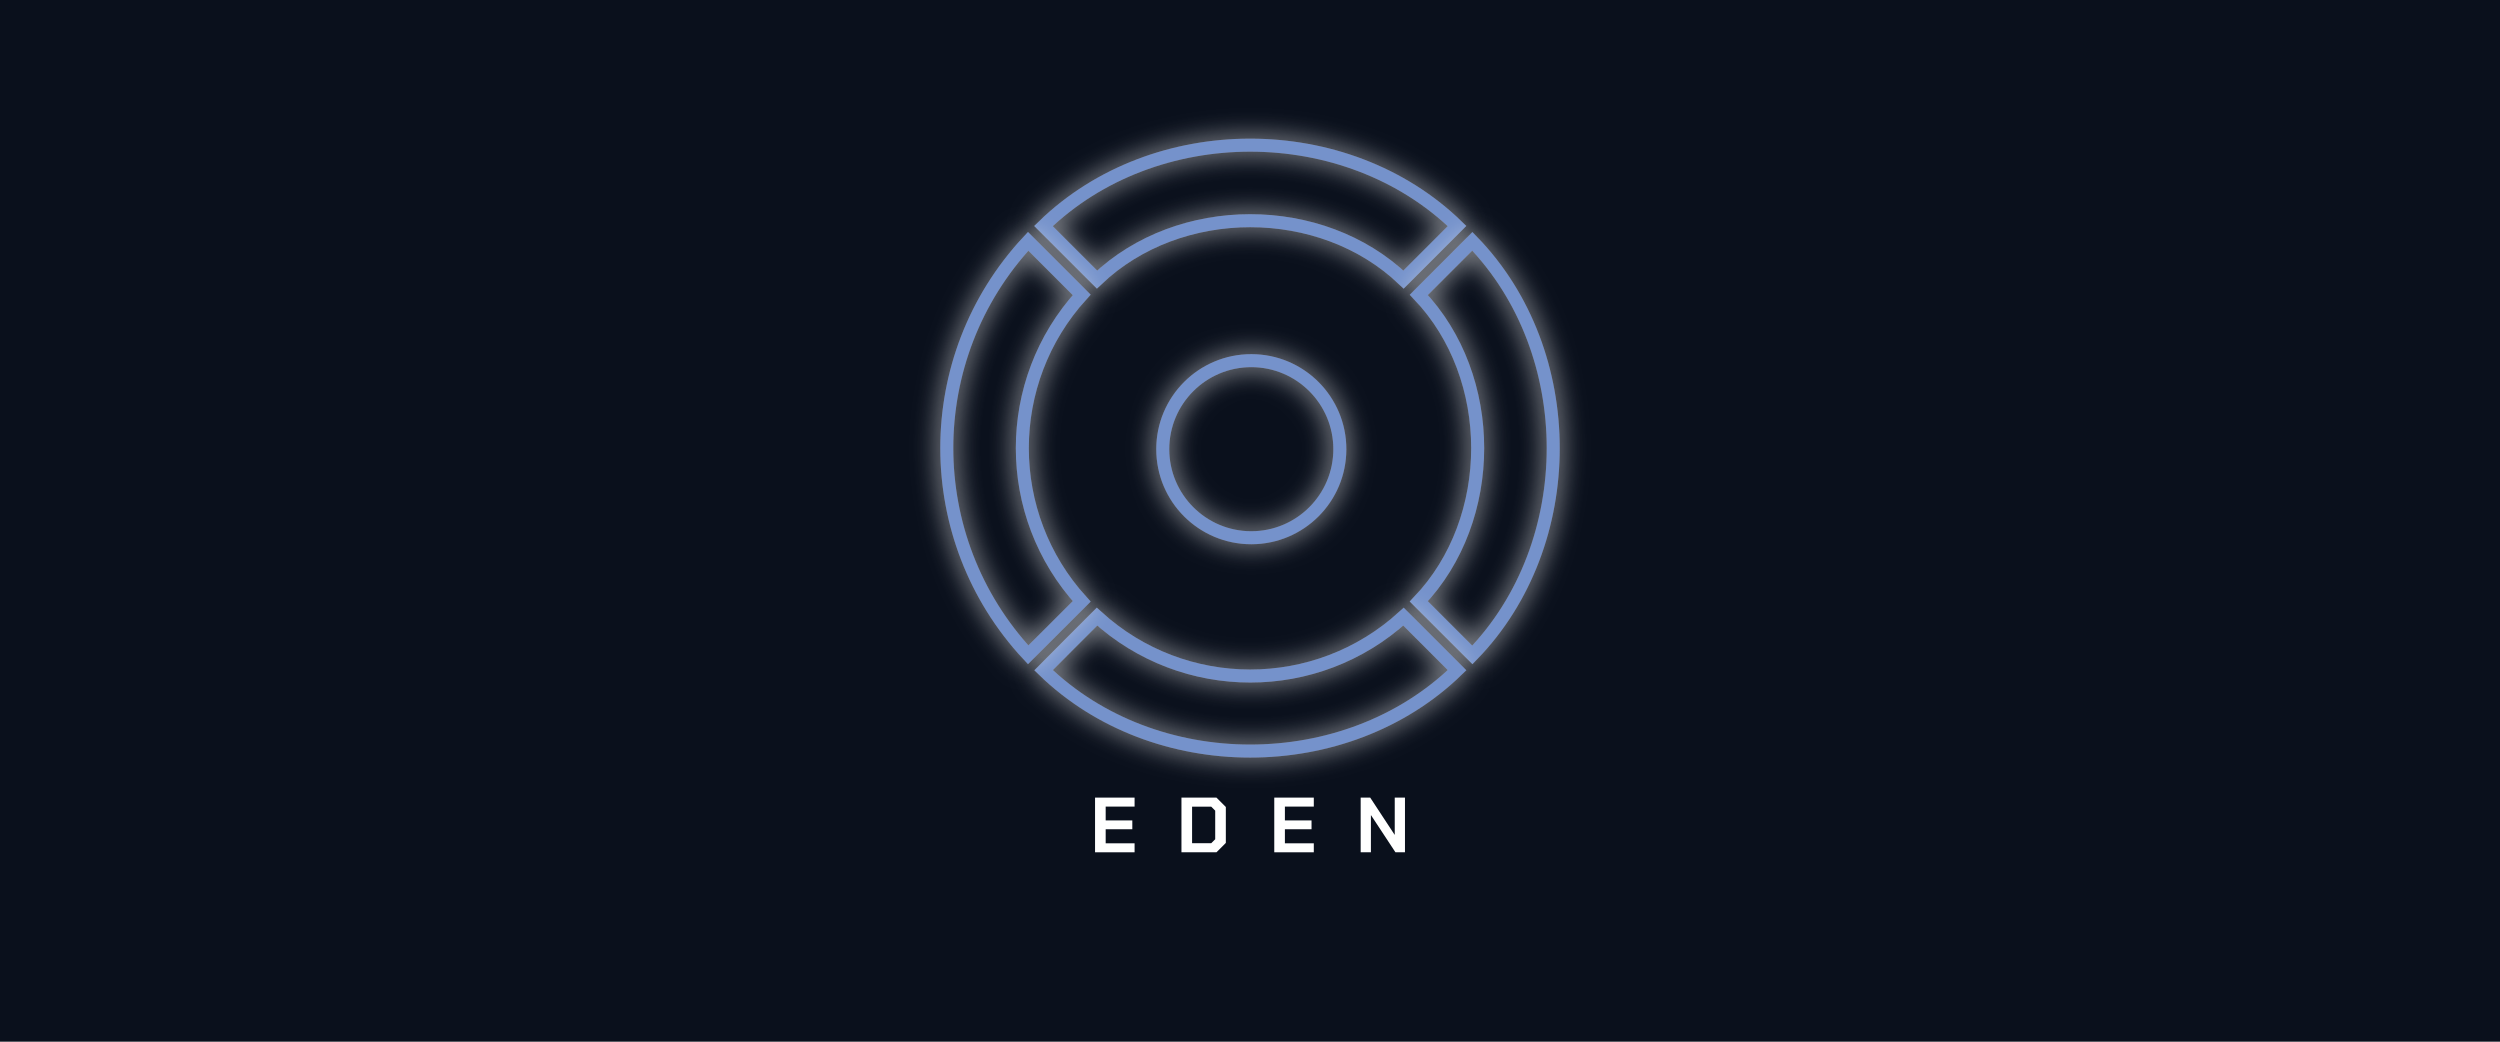
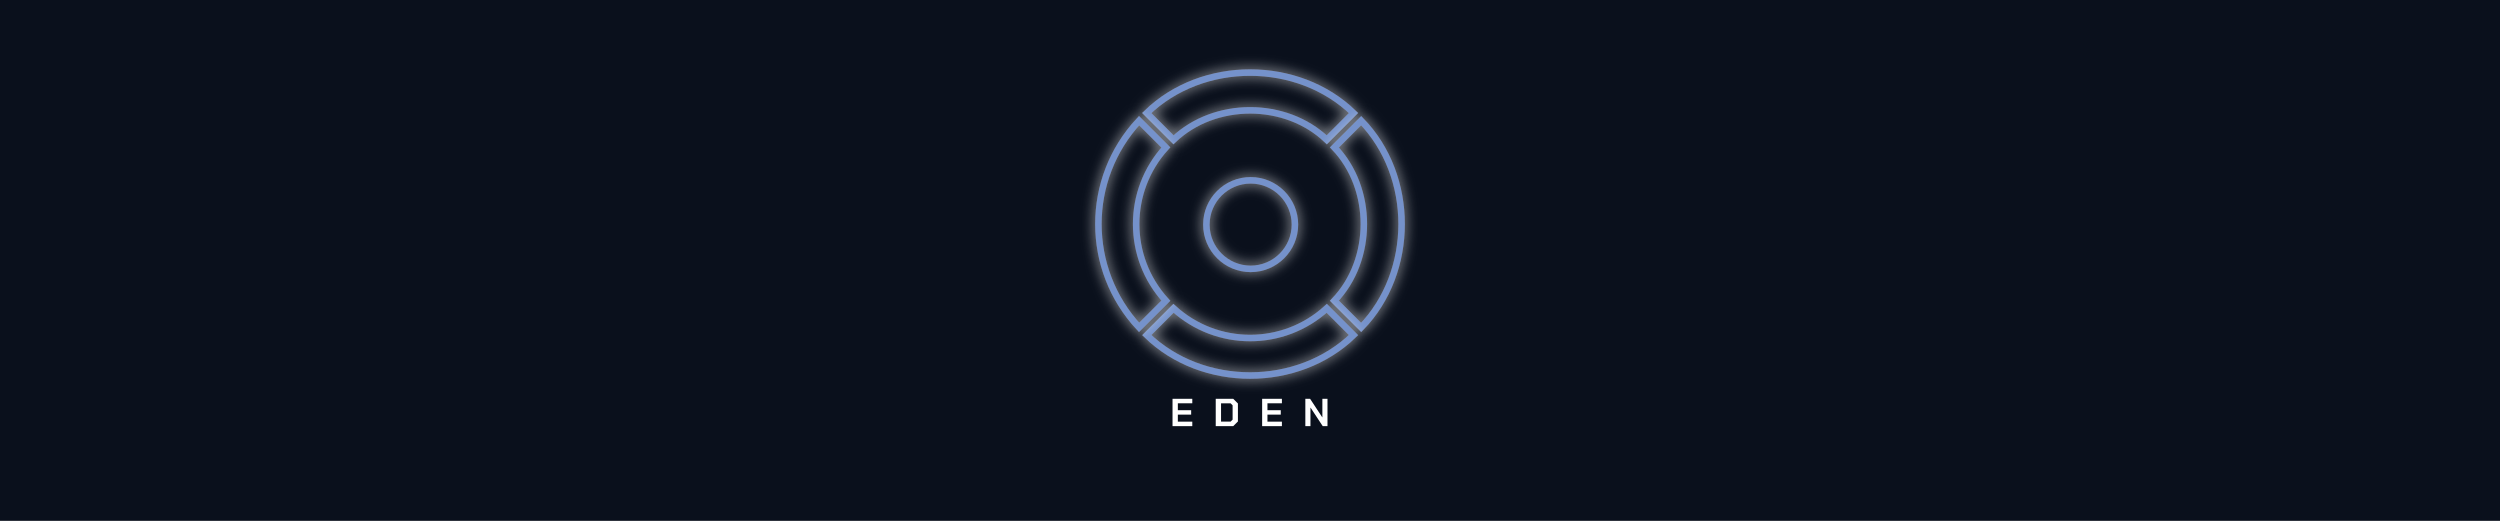
- <svg xmlns="http://www.w3.org/2000/svg" id="Layer_2" data-name="Layer 2" viewBox="0 0 960 400">
+ <svg xmlns="http://www.w3.org/2000/svg" id="Layer_2" data-name="Layer 2" viewBox="0 0 1920 400">
  <defs>
    <style>
      .cls-1 {
        fill: #0a101c;
      }

      .cls-2 {
        fill: #fff;
      }

      .cls-3 {
        filter: url(#outer-glow-1);
      }

      .cls-3, .cls-4, .cls-5, .cls-6, .cls-7 {
        fill: none;
        stroke: #7492cb;
        stroke-miterlimit: 10;
        stroke-width: 5px;
      }

      .cls-4 {
        filter: url(#outer-glow-3);
      }

      .cls-5 {
        filter: url(#outer-glow-4);
      }

      .cls-6 {
        filter: url(#outer-glow-5);
      }

      .cls-7 {
        filter: url(#outer-glow-2);
      }
    </style>
-     <filter id="outer-glow-1" x="382" y="37.5" width="197" height="89" filterUnits="userSpaceOnUse">
+     <filter id="outer-glow-1" x="862" y="37.5" width="197" height="89" filterUnits="userSpaceOnUse">
      <feOffset dx="0" dy="0" />
      <feGaussianBlur result="blur" stdDeviation="5" />
      <feFlood flood-color="#fff" flood-opacity=".75" />
      <feComposite in2="blur" operator="in" />
      <feComposite in="SourceGraphic" />
    </filter>
-     <filter id="outer-glow-2" x="526" y="73.5" width="88" height="197" filterUnits="userSpaceOnUse">
+     <filter id="outer-glow-2" x="1006" y="73.5" width="88" height="197" filterUnits="userSpaceOnUse">
      <feOffset dx="0" dy="0" />
      <feGaussianBlur result="blur-2" stdDeviation="5" />
      <feFlood flood-color="#fff" flood-opacity=".75" />
      <feComposite in2="blur-2" operator="in" />
      <feComposite in="SourceGraphic" />
    </filter>
-     <filter id="outer-glow-3" x="382" y="217.5" width="197" height="89" filterUnits="userSpaceOnUse">
+     <filter id="outer-glow-3" x="862" y="217.5" width="197" height="89" filterUnits="userSpaceOnUse">
      <feOffset dx="0" dy="0" />
      <feGaussianBlur result="blur-3" stdDeviation="5" />
      <feFlood flood-color="#fff" flood-opacity=".75" />
      <feComposite in2="blur-3" operator="in" />
      <feComposite in="SourceGraphic" />
    </filter>
-     <filter id="outer-glow-4" x="346" y="73.5" width="88" height="197" filterUnits="userSpaceOnUse">
+     <filter id="outer-glow-4" x="826" y="73.5" width="88" height="197" filterUnits="userSpaceOnUse">
      <feOffset dx="0" dy="0" />
      <feGaussianBlur result="blur-4" stdDeviation="5" />
      <feFlood flood-color="#fff" flood-opacity=".75" />
      <feComposite in2="blur-4" operator="in" />
      <feComposite in="SourceGraphic" />
    </filter>
-     <filter id="outer-glow-5" x="429" y="120.5" width="103" height="104" filterUnits="userSpaceOnUse">
+     <filter id="outer-glow-5" x="909" y="120.5" width="103" height="104" filterUnits="userSpaceOnUse">
      <feOffset dx="0" dy="0" />
      <feGaussianBlur result="blur-5" stdDeviation="5" />
      <feFlood flood-color="#fff" flood-opacity=".75" />
      <feComposite in2="blur-5" operator="in" />
      <feComposite in="SourceGraphic" />
    </filter>
  </defs>
  <g id="Layer_8" data-name="Layer 8">
-     <rect class="cls-1" width="960" height="400" />
+     <rect class="cls-1" width="1920" height="400" />
    <g>
-       <path id="arco_1" data-name="arco 1" class="cls-3" d="M421.25,107.36c31.6-30.15,86.11-30.14,117.7,0,4-4.03,16.72-16.7,20.56-20.56-42.66-41.39-116.14-41.43-158.82,0,3.8,3.78,16.54,16.55,20.56,20.56Z" />
-       <path id="arco_2" data-name="arco 2" class="cls-7" d="M565.38,92.67c-3.77,3.79-16.56,16.54-20.56,20.56,30.15,31.6,30.14,86.11,0,117.7,4.04,4.01,16.7,16.72,20.56,20.56,41.41-42.66,41.41-116.16,0-158.82Z" />
-       <path id="arco_3" data-name="arco 3" class="cls-4" d="M538.95,236.79c-33.34,30.41-84.36,30.41-117.7,0-4,4.02-16.71,16.68-20.52,20.56,42.67,41.45,116.12,41.38,158.78,0-3.79-3.77-16.54-16.56-20.56-20.56Z" />
-       <path id="arco_4" data-name="arco 4" class="cls-5" d="M415.38,230.93c-30.41-33.34-30.41-84.36,0-117.7l-20.56-20.56c-41.67,44.72-41.67,114.05,0,158.78,3.78-3.75,16.57-16.51,20.56-20.52Z" />
-       <circle id="cerchio" class="cls-6" cx="480.5" cy="172.49" r="34" />
+       <path id="arco_1" data-name="arco 1" class="cls-3" d="M901.25,107.36c31.6-30.15,86.11-30.14,117.7,0,4-4.03,16.72-16.7,20.56-20.56-42.66-41.39-116.14-41.43-158.82,0,3.8,3.78,16.54,16.55,20.56,20.56Z" />
+       <path id="arco_2" data-name="arco 2" class="cls-7" d="M1045.38,92.67c-3.77,3.79-16.56,16.54-20.56,20.56,30.15,31.6,30.14,86.11,0,117.7,4.04,4.01,16.7,16.72,20.56,20.56,41.41-42.66,41.41-116.16,0-158.82Z" />
+       <path id="arco_3" data-name="arco 3" class="cls-4" d="M1018.95,236.79c-33.34,30.41-84.36,30.41-117.7,0-4,4.02-16.71,16.68-20.52,20.56,42.67,41.45,116.12,41.38,158.78,0-3.79-3.77-16.54-16.56-20.56-20.56Z" />
+       <path id="arco_4" data-name="arco 4" class="cls-5" d="M895.38,230.93c-30.41-33.34-30.41-84.36,0-117.7l-20.56-20.56c-41.67,44.72-41.67,114.05,0,158.78,3.78-3.75,16.57-16.51,20.56-20.52Z" />
+       <circle id="cerchio" class="cls-6" cx="960.5" cy="172.49" r="34" />
      <g>
-         <path class="cls-2" d="M420.5,306.28h15.18v3.45h-11.1v5.31h10.23v3.39h-10.23v5.4h11.1v3.45h-15.18v-21Z" />
-         <path class="cls-2" d="M453.68,306.28h13.44l3.6,3.6v13.8l-3.6,3.6h-13.44v-21ZM465.11,323.8l1.53-1.53v-10.98l-1.53-1.53h-7.35v14.04h7.35Z" />
-         <path class="cls-2" d="M489.32,306.28h15.18v3.45h-11.1v5.31h10.23v3.39h-10.23v5.4h11.1v3.45h-15.18v-21Z" />
-         <path class="cls-2" d="M522.5,306.28h3.66l9.36,14.25h.06v-14.25h3.93v21h-3.66l-9.36-14.22h-.06v14.22h-3.93v-21Z" />
+         <path class="cls-2" d="M900.5,306.28h15.18v3.45h-11.1v5.31h10.23v3.39h-10.23v5.4h11.1v3.45h-15.18v-21Z" />
+         <path class="cls-2" d="M933.68,306.28h13.44l3.6,3.6v13.8l-3.6,3.6h-13.44v-21ZM945.11,323.8l1.53-1.53v-10.98l-1.53-1.53h-7.35v14.04h7.35Z" />
+         <path class="cls-2" d="M969.32,306.28h15.18v3.45h-11.1v5.31h10.23v3.39h-10.23v5.4h11.1v3.45h-15.18v-21Z" />
+         <path class="cls-2" d="M1002.5,306.28h3.66l9.36,14.25h.06v-14.25h3.93v21h-3.66l-9.36-14.22h-.06v14.22h-3.93v-21Z" />
      </g>
    </g>
  </g>
</svg>
